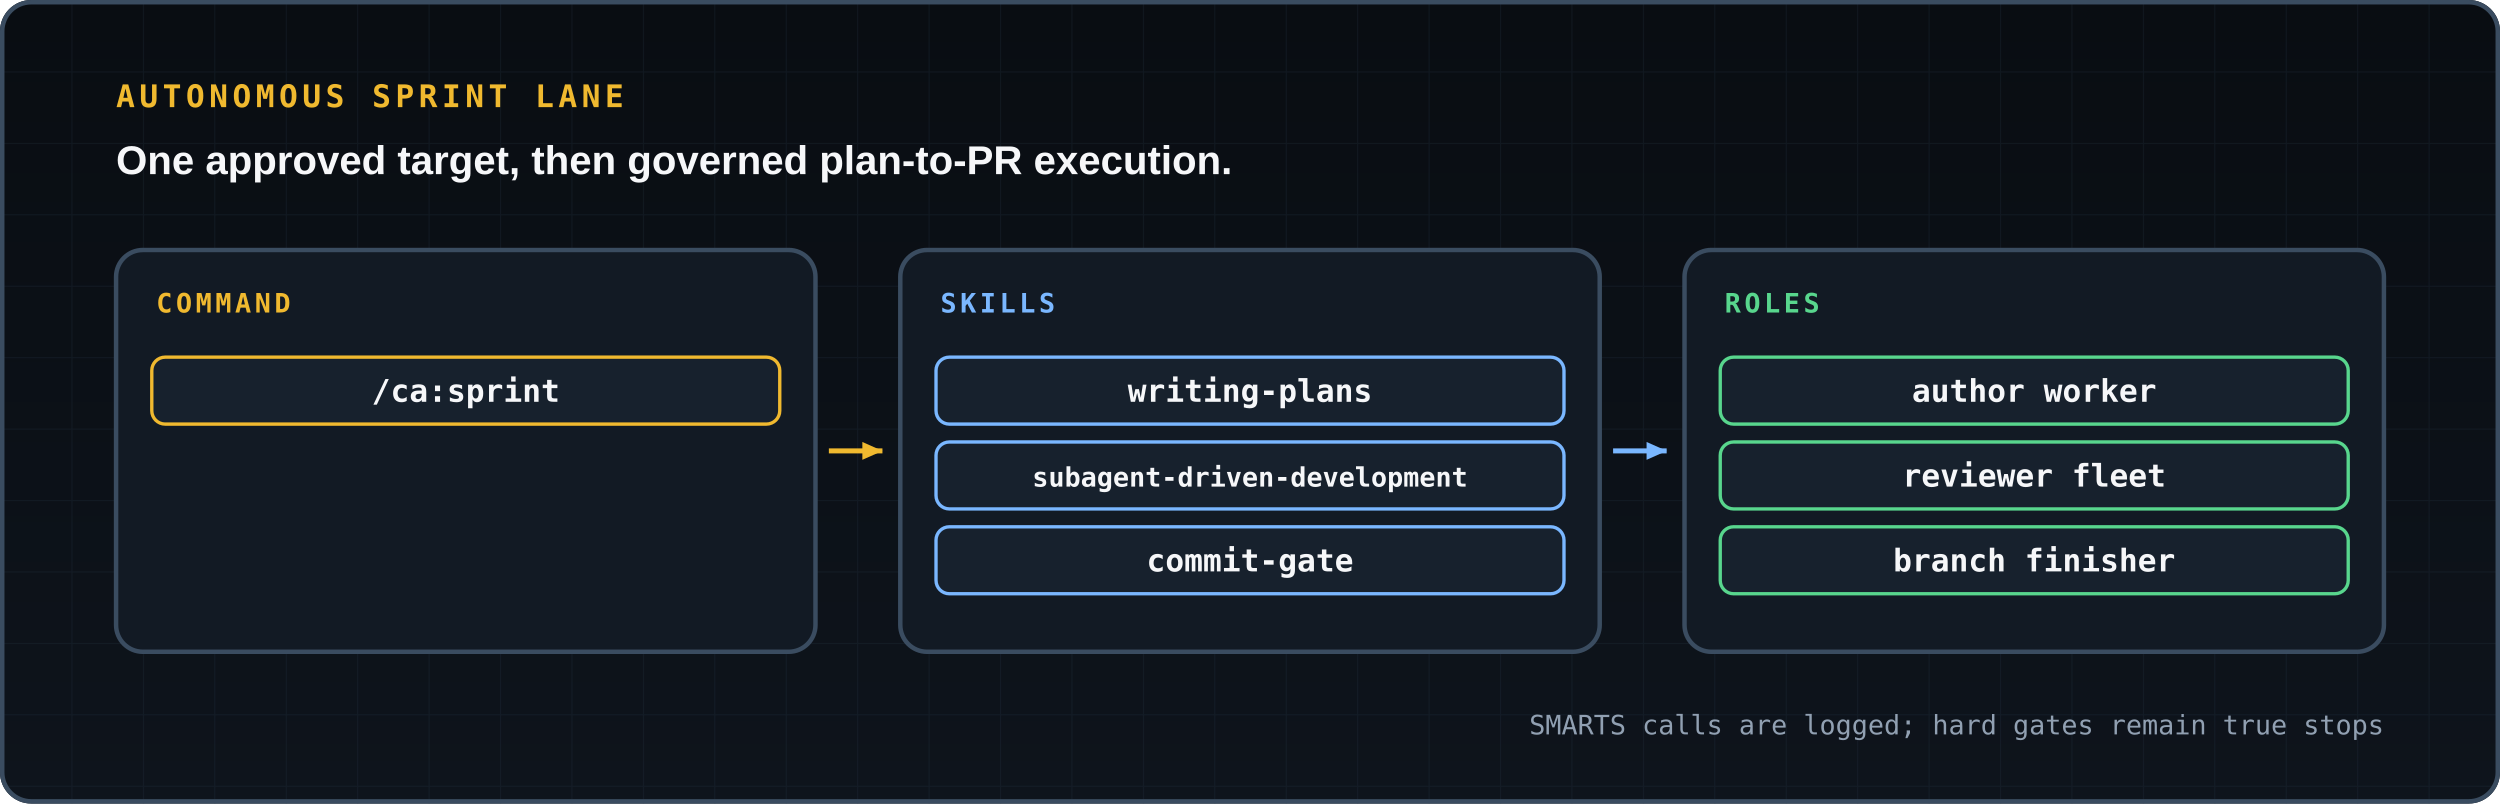
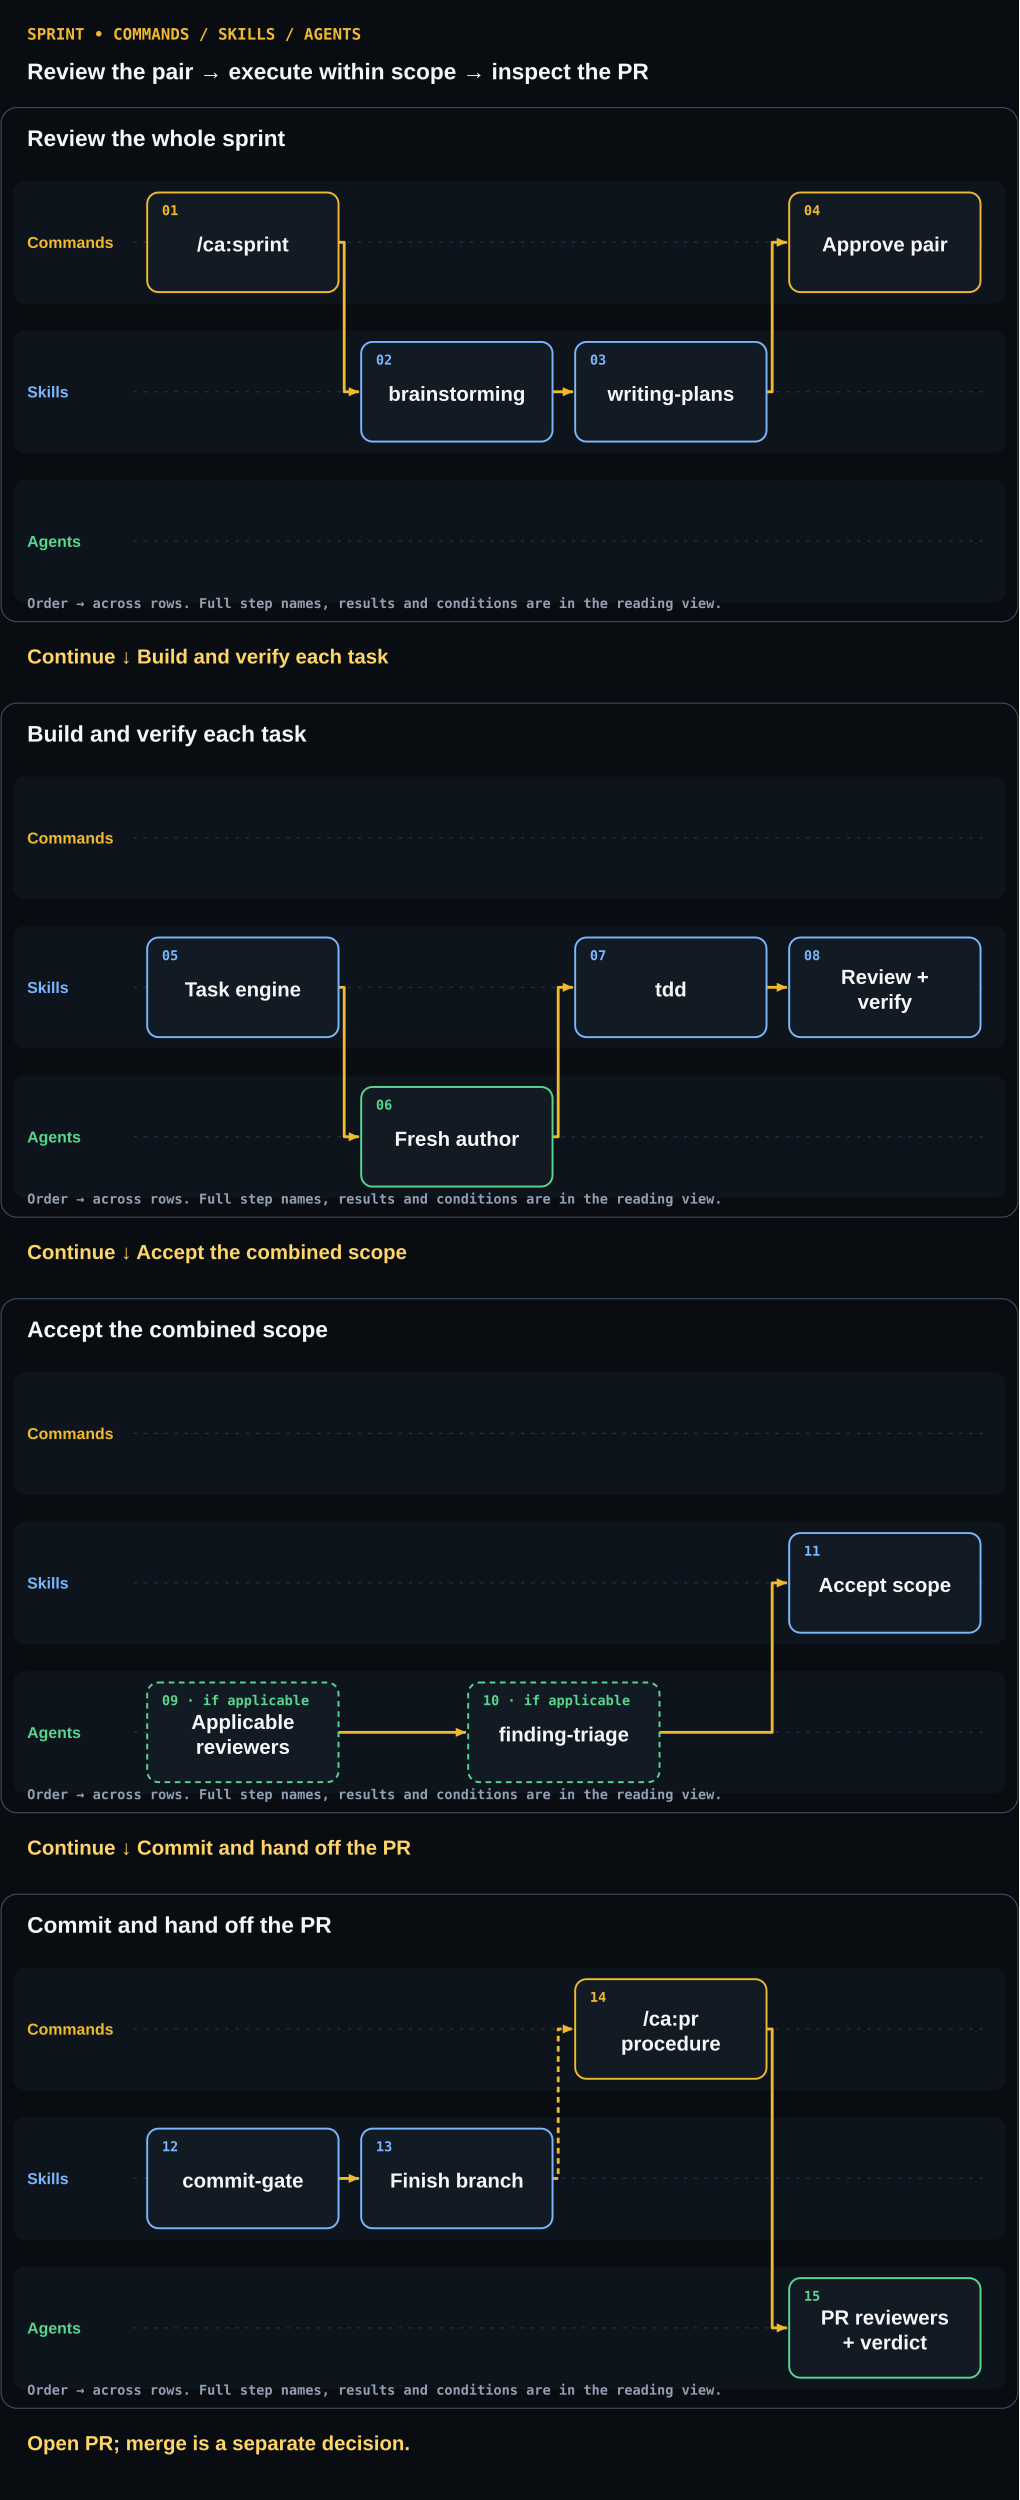
- <svg xmlns="http://www.w3.org/2000/svg" viewBox="0 0 1120 360" role="img" data-diagram-system="ca-v2">
-   <defs>
-     <linearGradient id="canvas" x1="0" y1="0" x2="0" y2="1">
-       <stop stop-color="#090d12" />
-       <stop offset="1" stop-color="#0e141c" />
-     </linearGradient>
-     <pattern id="grid" width="32" height="32" patternUnits="userSpaceOnUse">
-       <path d="M32 0H0V32" fill="none" stroke="#273647" stroke-width="1" stroke-opacity=".24" />
-     </pattern>
-     <marker id="arrow" markerUnits="userSpaceOnUse" viewBox="0 0 9 8" markerWidth="9" markerHeight="8" refX="9" refY="4" orient="auto">
-       <path d="M0 0L9 4L0 8Z" fill="context-stroke" />
-     </marker>
-   </defs>
-   <rect width="1120" height="360" rx="14" fill="url(#canvas)" />
-   <rect width="1120" height="360" rx="14" fill="url(#grid)" />
-   <rect x="1" y="1" width="1118" height="358" rx="13" fill="none" stroke="#3a4c60" stroke-width="2" />
-   <text x="52" y="48" font-family="JetBrains Mono Variable, Consolas, Cascadia Mono, monospace" font-size="14" font-weight="750" fill="#f0b92f" text-anchor="start" letter-spacing="2" data-max-width="1044">AUTONOMOUS SPRINT LANE</text>
-   <text x="52" y="78" font-family="Manrope Variable, Segoe UI, Arial, sans-serif" font-size="18" font-weight="700" fill="#f6f7f9" text-anchor="start" data-max-width="1044">One approved target, then governed plan-to-PR execution.</text>
-   <rect x="52" y="112" width="313.333" height="180" rx="12" fill="#121a24" stroke="#3a4c60" stroke-width="2" />
-   <text x="70" y="140" font-family="JetBrains Mono Variable, Consolas, Cascadia Mono, monospace" font-size="12" font-weight="750" fill="#f0b92f" text-anchor="start" letter-spacing="1.6" data-label-kind="annotation" data-max-width="1026">COMMAND</text>
-   <rect x="68" y="160" width="281.333" height="30" rx="6" fill="#17212d" stroke="#f0b92f" stroke-width="1.5" />
-   <text x="208.667" y="180" font-family="JetBrains Mono Variable, Consolas, Cascadia Mono, monospace" font-size="14" font-weight="650" fill="#f6f7f9" text-anchor="middle" data-max-width="271.3333333333333">/ca:sprint</text>
-   <path d="M371.333 202 L395.333 202" fill="none" stroke="#f0b92f" stroke-width="2.25" marker-end="url(#arrow)" />
-   <rect x="403.333" y="112" width="313.333" height="180" rx="12" fill="#121a24" stroke="#3a4c60" stroke-width="2" />
-   <text x="421.333" y="140" font-family="JetBrains Mono Variable, Consolas, Cascadia Mono, monospace" font-size="12" font-weight="750" fill="#7ab7ff" text-anchor="start" letter-spacing="1.6" data-label-kind="annotation" data-max-width="674">SKILLS</text>
-   <rect x="419.333" y="160" width="281.333" height="30" rx="6" fill="#17212d" stroke="#7ab7ff" stroke-width="1.5" />
-   <text x="560" y="180" font-family="JetBrains Mono Variable, Consolas, Cascadia Mono, monospace" font-size="14" font-weight="650" fill="#f6f7f9" text-anchor="middle" data-max-width="271.3333333333333">writing-plans</text>
-   <rect x="419.333" y="198" width="281.333" height="30" rx="6" fill="#17212d" stroke="#7ab7ff" stroke-width="1.5" />
-   <text x="560" y="218" font-family="JetBrains Mono Variable, Consolas, Cascadia Mono, monospace" font-size="12" font-weight="650" fill="#f6f7f9" text-anchor="middle" data-label-kind="annotation" data-max-width="271.3333333333333">subagent-driven-development</text>
-   <rect x="419.333" y="236" width="281.333" height="30" rx="6" fill="#17212d" stroke="#7ab7ff" stroke-width="1.5" />
-   <text x="560" y="256" font-family="JetBrains Mono Variable, Consolas, Cascadia Mono, monospace" font-size="14" font-weight="650" fill="#f6f7f9" text-anchor="middle" data-max-width="271.3333333333333">commit-gate</text>
-   <path d="M722.667 202 L746.667 202" fill="none" stroke="#7ab7ff" stroke-width="2.25" marker-end="url(#arrow)" />
-   <rect x="754.667" y="112" width="313.333" height="180" rx="12" fill="#121a24" stroke="#3a4c60" stroke-width="2" />
-   <text x="772.667" y="140" font-family="JetBrains Mono Variable, Consolas, Cascadia Mono, monospace" font-size="12" font-weight="750" fill="#58d68d" text-anchor="start" letter-spacing="1.6" data-label-kind="annotation" data-max-width="323">ROLES</text>
-   <rect x="770.667" y="160" width="281.333" height="30" rx="6" fill="#17212d" stroke="#58d68d" stroke-width="1.5" />
-   <text x="911.333" y="180" font-family="JetBrains Mono Variable, Consolas, Cascadia Mono, monospace" font-size="14" font-weight="650" fill="#f6f7f9" text-anchor="middle" data-max-width="271.3333333333333">author worker</text>
-   <rect x="770.667" y="198" width="281.333" height="30" rx="6" fill="#17212d" stroke="#58d68d" stroke-width="1.5" />
-   <text x="911.333" y="218" font-family="JetBrains Mono Variable, Consolas, Cascadia Mono, monospace" font-size="14" font-weight="650" fill="#f6f7f9" text-anchor="middle" data-max-width="271.3333333333333">reviewer fleet</text>
-   <rect x="770.667" y="236" width="281.333" height="30" rx="6" fill="#17212d" stroke="#58d68d" stroke-width="1.5" />
-   <text x="911.333" y="256" font-family="JetBrains Mono Variable, Consolas, Cascadia Mono, monospace" font-size="14" font-weight="650" fill="#f6f7f9" text-anchor="middle" data-max-width="271.3333333333333">branch finisher</text>
-   <text x="1068" y="329" font-family="JetBrains Mono Variable, Consolas, Cascadia Mono, monospace" font-size="12" font-weight="500" fill="#91a0b2" text-anchor="end" data-label-kind="annotation" data-max-width="1044">SMARTS calls are logged; hard gates remain true stops</text>
+ <svg xmlns="http://www.w3.org/2000/svg" viewBox="0 0 900 2208" role="img" data-diagram-system="ca-v2" data-execution-map="sprint">
+   <rect width="900" height="2208" fill="#090d12" />
+   <text x="24" y="35" font-family="JetBrains Mono Variable, Consolas, Cascadia Mono, monospace" font-size="14" font-weight="600" fill="#f0b92f" text-anchor="start" data-max-width="852">SPRINT • COMMANDS / SKILLS / AGENTS</text>
+   <text x="24" y="70" font-family="Manrope Variable, Segoe UI, Arial, sans-serif" font-size="20" font-weight="650" fill="#f6f7f9" text-anchor="start" data-max-width="852">Review the pair → execute within scope → inspect the PR</text>
+   <svg x="0" y="94" width="900" height="456" viewBox="0 0 900 456" role="img" data-diagram-system="ca-v2" data-execution-chapter="review-pair">
+     <defs>
+       <marker id="asset-sprint-review-pair-arrow" markerUnits="userSpaceOnUse" viewBox="0 0 9 8" markerWidth="9" markerHeight="8" refX="9" refY="4" orient="auto">
+         <path d="M0 0L9 4L0 8Z" fill="#f0b92f" />
+       </marker>
+     </defs>
+     <rect x="1" y="1" width="898" height="454" rx="14" fill="#090d12" stroke="#3a4c60" />
+     <text x="24" y="35" font-family="Manrope Variable, Segoe UI, Arial, sans-serif" font-size="20" font-weight="650" fill="#f6f7f9" text-anchor="start" data-max-width="760">Review the whole sprint</text>
+     <rect x="12" y="66" width="876" height="108" rx="10" fill="#0e141c" />
+     <path d="M118 120H874" fill="none" stroke="#273647" stroke-dasharray="3 6" />
+     <text x="24" y="125" font-family="Manrope Variable, Segoe UI, Arial, sans-serif" font-size="14" font-weight="650" fill="#f0b92f" text-anchor="start" data-max-width="91">Commands</text>
+     <rect x="12" y="198" width="876" height="108" rx="10" fill="#0e141c" />
+     <path d="M118 252H874" fill="none" stroke="#273647" stroke-dasharray="3 6" />
+     <text x="24" y="257" font-family="Manrope Variable, Segoe UI, Arial, sans-serif" font-size="14" font-weight="650" fill="#7ab7ff" text-anchor="start" data-max-width="91">Skills</text>
+     <rect x="12" y="330" width="876" height="108" rx="10" fill="#0e141c" />
+     <path d="M118 384H874" fill="none" stroke="#273647" stroke-dasharray="3 6" />
+     <text x="24" y="389" font-family="Manrope Variable, Segoe UI, Arial, sans-serif" font-size="14" font-weight="650" fill="#58d68d" text-anchor="start" data-max-width="91">Agents</text>
+     <path data-map-edge="sprint-entry:sprint-spec" data-relation="sequence" d="M299 120H304V252H317" fill="none" stroke="#f0b92f" stroke-width="2.5" stroke-linejoin="round" marker-end="url(#asset-sprint-review-pair-arrow)" />
+     <path data-map-edge="sprint-spec:sprint-plan" data-relation="sequence" d="M488 252H493V252H506" fill="none" stroke="#f0b92f" stroke-width="2.5" stroke-linejoin="round" marker-end="url(#asset-sprint-review-pair-arrow)" />
+     <path data-map-edge="sprint-plan:sprint-approve" data-relation="return" d="M677 252H682V120H695" fill="none" stroke="#f0b92f" stroke-width="2.5" stroke-linejoin="round" marker-end="url(#asset-sprint-review-pair-arrow)" />
+     <g data-map-node="sprint-entry" data-role="command">
+       <rect x="130" y="76" width="169" height="88" rx="10" fill="#121a24" stroke="#f0b92f" stroke-width="1.7" />
+       <text x="143" y="96" font-family="JetBrains Mono Variable, Consolas, Cascadia Mono, monospace" font-size="12" font-weight="600" fill="#f0b92f" text-anchor="start" data-max-width="147" data-label-kind="annotation">01</text>
+       <text x="214.5" y="128" font-family="Manrope Variable, Segoe UI, Arial, sans-serif" font-size="18" font-weight="650" fill="#f6f7f9" text-anchor="middle" data-max-width="153">/ca:sprint</text>
+     </g>
+     <g data-map-node="sprint-spec" data-role="skill">
+       <rect x="319" y="208" width="169" height="88" rx="10" fill="#121a24" stroke="#7ab7ff" stroke-width="1.7" />
+       <text x="332" y="228" font-family="JetBrains Mono Variable, Consolas, Cascadia Mono, monospace" font-size="12" font-weight="600" fill="#7ab7ff" text-anchor="start" data-max-width="147" data-label-kind="annotation">02</text>
+       <text x="403.5" y="260" font-family="Manrope Variable, Segoe UI, Arial, sans-serif" font-size="18" font-weight="650" fill="#f6f7f9" text-anchor="middle" data-max-width="153">brainstorming</text>
+     </g>
+     <g data-map-node="sprint-plan" data-role="skill">
+       <rect x="508" y="208" width="169" height="88" rx="10" fill="#121a24" stroke="#7ab7ff" stroke-width="1.7" />
+       <text x="521" y="228" font-family="JetBrains Mono Variable, Consolas, Cascadia Mono, monospace" font-size="12" font-weight="600" fill="#7ab7ff" text-anchor="start" data-max-width="147" data-label-kind="annotation">03</text>
+       <text x="592.5" y="260" font-family="Manrope Variable, Segoe UI, Arial, sans-serif" font-size="18" font-weight="650" fill="#f6f7f9" text-anchor="middle" data-max-width="153">writing-plans</text>
+     </g>
+     <g data-map-node="sprint-approve" data-role="command">
+       <rect x="697" y="76" width="169" height="88" rx="10" fill="#121a24" stroke="#f0b92f" stroke-width="1.7" />
+       <text x="710" y="96" font-family="JetBrains Mono Variable, Consolas, Cascadia Mono, monospace" font-size="12" font-weight="600" fill="#f0b92f" text-anchor="start" data-max-width="147" data-label-kind="annotation">04</text>
+       <text x="781.5" y="128" font-family="Manrope Variable, Segoe UI, Arial, sans-serif" font-size="18" font-weight="650" fill="#f6f7f9" text-anchor="middle" data-max-width="153">Approve pair</text>
+     </g>
+     <text x="24" y="443" font-family="JetBrains Mono Variable, Consolas, Cascadia Mono, monospace" font-size="12" font-weight="600" fill="#91a0b2" text-anchor="start" data-max-width="852" data-label-kind="annotation">Order → across rows. Full step names, results and conditions are in the reading view.</text>
+   </svg>
+   <text x="24" y="586" font-family="Manrope Variable, Segoe UI, Arial, sans-serif" font-size="18" font-weight="650" fill="#ffd568" text-anchor="start" data-max-width="852">Continue ↓ Build and verify each task</text>
+   <svg x="0" y="620" width="900" height="456" viewBox="0 0 900 456" role="img" data-diagram-system="ca-v2" data-execution-chapter="execute-tasks">
+     <defs>
+       <marker id="asset-sprint-execute-tasks-arrow" markerUnits="userSpaceOnUse" viewBox="0 0 9 8" markerWidth="9" markerHeight="8" refX="9" refY="4" orient="auto">
+         <path d="M0 0L9 4L0 8Z" fill="#f0b92f" />
+       </marker>
+     </defs>
+     <rect x="1" y="1" width="898" height="454" rx="14" fill="#090d12" stroke="#3a4c60" />
+     <text x="24" y="35" font-family="Manrope Variable, Segoe UI, Arial, sans-serif" font-size="20" font-weight="650" fill="#f6f7f9" text-anchor="start" data-max-width="760">Build and verify each task</text>
+     <rect x="12" y="66" width="876" height="108" rx="10" fill="#0e141c" />
+     <path d="M118 120H874" fill="none" stroke="#273647" stroke-dasharray="3 6" />
+     <text x="24" y="125" font-family="Manrope Variable, Segoe UI, Arial, sans-serif" font-size="14" font-weight="650" fill="#f0b92f" text-anchor="start" data-max-width="91">Commands</text>
+     <rect x="12" y="198" width="876" height="108" rx="10" fill="#0e141c" />
+     <path d="M118 252H874" fill="none" stroke="#273647" stroke-dasharray="3 6" />
+     <text x="24" y="257" font-family="Manrope Variable, Segoe UI, Arial, sans-serif" font-size="14" font-weight="650" fill="#7ab7ff" text-anchor="start" data-max-width="91">Skills</text>
+     <rect x="12" y="330" width="876" height="108" rx="10" fill="#0e141c" />
+     <path d="M118 384H874" fill="none" stroke="#273647" stroke-dasharray="3 6" />
+     <text x="24" y="389" font-family="Manrope Variable, Segoe UI, Arial, sans-serif" font-size="14" font-weight="650" fill="#58d68d" text-anchor="start" data-max-width="91">Agents</text>
+     <path data-map-edge="sprint-engine:sprint-author" data-relation="dispatch" d="M299 252H304V384H317" fill="none" stroke="#f0b92f" stroke-width="2.5" stroke-linejoin="round" marker-end="url(#asset-sprint-execute-tasks-arrow)" />
+     <path data-map-edge="sprint-author:sprint-tdd" data-relation="dispatch" d="M488 384H493V252H506" fill="none" stroke="#f0b92f" stroke-width="2.5" stroke-linejoin="round" marker-end="url(#asset-sprint-execute-tasks-arrow)" />
+     <path data-map-edge="sprint-tdd:sprint-proof" data-relation="return" d="M677 252H682V252H695" fill="none" stroke="#f0b92f" stroke-width="2.5" stroke-linejoin="round" marker-end="url(#asset-sprint-execute-tasks-arrow)" />
+     <g data-map-node="sprint-engine" data-role="skill">
+       <rect x="130" y="208" width="169" height="88" rx="10" fill="#121a24" stroke="#7ab7ff" stroke-width="1.7" />
+       <text x="143" y="228" font-family="JetBrains Mono Variable, Consolas, Cascadia Mono, monospace" font-size="12" font-weight="600" fill="#7ab7ff" text-anchor="start" data-max-width="147" data-label-kind="annotation">05</text>
+       <text x="214.5" y="260" font-family="Manrope Variable, Segoe UI, Arial, sans-serif" font-size="18" font-weight="650" fill="#f6f7f9" text-anchor="middle" data-max-width="153">Task engine</text>
+     </g>
+     <g data-map-node="sprint-author" data-role="agent">
+       <rect x="319" y="340" width="169" height="88" rx="10" fill="#121a24" stroke="#58d68d" stroke-width="1.7" />
+       <text x="332" y="360" font-family="JetBrains Mono Variable, Consolas, Cascadia Mono, monospace" font-size="12" font-weight="600" fill="#58d68d" text-anchor="start" data-max-width="147" data-label-kind="annotation">06</text>
+       <text x="403.5" y="392" font-family="Manrope Variable, Segoe UI, Arial, sans-serif" font-size="18" font-weight="650" fill="#f6f7f9" text-anchor="middle" data-max-width="153">Fresh author</text>
+     </g>
+     <g data-map-node="sprint-tdd" data-role="skill">
+       <rect x="508" y="208" width="169" height="88" rx="10" fill="#121a24" stroke="#7ab7ff" stroke-width="1.7" />
+       <text x="521" y="228" font-family="JetBrains Mono Variable, Consolas, Cascadia Mono, monospace" font-size="12" font-weight="600" fill="#7ab7ff" text-anchor="start" data-max-width="147" data-label-kind="annotation">07</text>
+       <text x="592.5" y="260" font-family="Manrope Variable, Segoe UI, Arial, sans-serif" font-size="18" font-weight="650" fill="#f6f7f9" text-anchor="middle" data-max-width="153">tdd</text>
+     </g>
+     <g data-map-node="sprint-proof" data-role="skill">
+       <rect x="697" y="208" width="169" height="88" rx="10" fill="#121a24" stroke="#7ab7ff" stroke-width="1.7" />
+       <text x="710" y="228" font-family="JetBrains Mono Variable, Consolas, Cascadia Mono, monospace" font-size="12" font-weight="600" fill="#7ab7ff" text-anchor="start" data-max-width="147" data-label-kind="annotation">08</text>
+       <text x="781.5" y="249" font-family="Manrope Variable, Segoe UI, Arial, sans-serif" font-size="18" font-weight="650" fill="#f6f7f9" text-anchor="middle" data-max-width="153">Review +</text>
+       <text x="781.5" y="271" font-family="Manrope Variable, Segoe UI, Arial, sans-serif" font-size="18" font-weight="650" fill="#f6f7f9" text-anchor="middle" data-max-width="153">verify</text>
+     </g>
+     <text x="24" y="443" font-family="JetBrains Mono Variable, Consolas, Cascadia Mono, monospace" font-size="12" font-weight="600" fill="#91a0b2" text-anchor="start" data-max-width="852" data-label-kind="annotation">Order → across rows. Full step names, results and conditions are in the reading view.</text>
+   </svg>
+   <text x="24" y="1112" font-family="Manrope Variable, Segoe UI, Arial, sans-serif" font-size="18" font-weight="650" fill="#ffd568" text-anchor="start" data-max-width="852">Continue ↓ Accept the combined scope</text>
+   <svg x="0" y="1146" width="900" height="456" viewBox="0 0 900 456" role="img" data-diagram-system="ca-v2" data-execution-chapter="accept-scope">
+     <defs>
+       <marker id="asset-sprint-accept-scope-arrow" markerUnits="userSpaceOnUse" viewBox="0 0 9 8" markerWidth="9" markerHeight="8" refX="9" refY="4" orient="auto">
+         <path d="M0 0L9 4L0 8Z" fill="#f0b92f" />
+       </marker>
+     </defs>
+     <rect x="1" y="1" width="898" height="454" rx="14" fill="#090d12" stroke="#3a4c60" />
+     <text x="24" y="35" font-family="Manrope Variable, Segoe UI, Arial, sans-serif" font-size="20" font-weight="650" fill="#f6f7f9" text-anchor="start" data-max-width="760">Accept the combined scope</text>
+     <rect x="12" y="66" width="876" height="108" rx="10" fill="#0e141c" />
+     <path d="M118 120H874" fill="none" stroke="#273647" stroke-dasharray="3 6" />
+     <text x="24" y="125" font-family="Manrope Variable, Segoe UI, Arial, sans-serif" font-size="14" font-weight="650" fill="#f0b92f" text-anchor="start" data-max-width="91">Commands</text>
+     <rect x="12" y="198" width="876" height="108" rx="10" fill="#0e141c" />
+     <path d="M118 252H874" fill="none" stroke="#273647" stroke-dasharray="3 6" />
+     <text x="24" y="257" font-family="Manrope Variable, Segoe UI, Arial, sans-serif" font-size="14" font-weight="650" fill="#7ab7ff" text-anchor="start" data-max-width="91">Skills</text>
+     <rect x="12" y="330" width="876" height="108" rx="10" fill="#0e141c" />
+     <path d="M118 384H874" fill="none" stroke="#273647" stroke-dasharray="3 6" />
+     <text x="24" y="389" font-family="Manrope Variable, Segoe UI, Arial, sans-serif" font-size="14" font-weight="650" fill="#58d68d" text-anchor="start" data-max-width="91">Agents</text>
+     <path data-map-edge="sprint-quality:sprint-triage" data-relation="sequence" d="M299 384H398.5V384H411.5" fill="none" stroke="#f0b92f" stroke-width="2.5" stroke-linejoin="round" marker-end="url(#asset-sprint-accept-scope-arrow)" />
+     <path data-map-edge="sprint-triage:sprint-accepted" data-relation="return" d="M582.5 384H682V252H695" fill="none" stroke="#f0b92f" stroke-width="2.5" stroke-linejoin="round" marker-end="url(#asset-sprint-accept-scope-arrow)" />
+     <g data-map-node="sprint-quality" data-role="agent">
+       <rect x="130" y="340" width="169" height="88" rx="10" fill="#121a24" stroke="#58d68d" stroke-width="1.7" stroke-dasharray="5 4" />
+       <text x="143" y="360" font-family="JetBrains Mono Variable, Consolas, Cascadia Mono, monospace" font-size="12" font-weight="600" fill="#58d68d" text-anchor="start" data-max-width="147" data-label-kind="annotation">09 · if applicable</text>
+       <text x="214.5" y="381" font-family="Manrope Variable, Segoe UI, Arial, sans-serif" font-size="18" font-weight="650" fill="#f6f7f9" text-anchor="middle" data-max-width="153">Applicable</text>
+       <text x="214.5" y="403" font-family="Manrope Variable, Segoe UI, Arial, sans-serif" font-size="18" font-weight="650" fill="#f6f7f9" text-anchor="middle" data-max-width="153">reviewers</text>
+     </g>
+     <g data-map-node="sprint-triage" data-role="agent">
+       <rect x="413.5" y="340" width="169" height="88" rx="10" fill="#121a24" stroke="#58d68d" stroke-width="1.7" stroke-dasharray="5 4" />
+       <text x="426.5" y="360" font-family="JetBrains Mono Variable, Consolas, Cascadia Mono, monospace" font-size="12" font-weight="600" fill="#58d68d" text-anchor="start" data-max-width="147" data-label-kind="annotation">10 · if applicable</text>
+       <text x="498" y="392" font-family="Manrope Variable, Segoe UI, Arial, sans-serif" font-size="18" font-weight="650" fill="#f6f7f9" text-anchor="middle" data-max-width="153">finding-triage</text>
+     </g>
+     <g data-map-node="sprint-accepted" data-role="skill">
+       <rect x="697" y="208" width="169" height="88" rx="10" fill="#121a24" stroke="#7ab7ff" stroke-width="1.7" />
+       <text x="710" y="228" font-family="JetBrains Mono Variable, Consolas, Cascadia Mono, monospace" font-size="12" font-weight="600" fill="#7ab7ff" text-anchor="start" data-max-width="147" data-label-kind="annotation">11</text>
+       <text x="781.5" y="260" font-family="Manrope Variable, Segoe UI, Arial, sans-serif" font-size="18" font-weight="650" fill="#f6f7f9" text-anchor="middle" data-max-width="153">Accept scope</text>
+     </g>
+     <text x="24" y="443" font-family="JetBrains Mono Variable, Consolas, Cascadia Mono, monospace" font-size="12" font-weight="600" fill="#91a0b2" text-anchor="start" data-max-width="852" data-label-kind="annotation">Order → across rows. Full step names, results and conditions are in the reading view.</text>
+   </svg>
+   <text x="24" y="1638" font-family="Manrope Variable, Segoe UI, Arial, sans-serif" font-size="18" font-weight="650" fill="#ffd568" text-anchor="start" data-max-width="852">Continue ↓ Commit and hand off the PR</text>
+   <svg x="0" y="1672" width="900" height="456" viewBox="0 0 900 456" role="img" data-diagram-system="ca-v2" data-execution-chapter="handoff">
+     <defs>
+       <marker id="asset-sprint-handoff-arrow" markerUnits="userSpaceOnUse" viewBox="0 0 9 8" markerWidth="9" markerHeight="8" refX="9" refY="4" orient="auto">
+         <path d="M0 0L9 4L0 8Z" fill="#f0b92f" />
+       </marker>
+     </defs>
+     <rect x="1" y="1" width="898" height="454" rx="14" fill="#090d12" stroke="#3a4c60" />
+     <text x="24" y="35" font-family="Manrope Variable, Segoe UI, Arial, sans-serif" font-size="20" font-weight="650" fill="#f6f7f9" text-anchor="start" data-max-width="760">Commit and hand off the PR</text>
+     <rect x="12" y="66" width="876" height="108" rx="10" fill="#0e141c" />
+     <path d="M118 120H874" fill="none" stroke="#273647" stroke-dasharray="3 6" />
+     <text x="24" y="125" font-family="Manrope Variable, Segoe UI, Arial, sans-serif" font-size="14" font-weight="650" fill="#f0b92f" text-anchor="start" data-max-width="91">Commands</text>
+     <rect x="12" y="198" width="876" height="108" rx="10" fill="#0e141c" />
+     <path d="M118 252H874" fill="none" stroke="#273647" stroke-dasharray="3 6" />
+     <text x="24" y="257" font-family="Manrope Variable, Segoe UI, Arial, sans-serif" font-size="14" font-weight="650" fill="#7ab7ff" text-anchor="start" data-max-width="91">Skills</text>
+     <rect x="12" y="330" width="876" height="108" rx="10" fill="#0e141c" />
+     <path d="M118 384H874" fill="none" stroke="#273647" stroke-dasharray="3 6" />
+     <text x="24" y="389" font-family="Manrope Variable, Segoe UI, Arial, sans-serif" font-size="14" font-weight="650" fill="#58d68d" text-anchor="start" data-max-width="91">Agents</text>
+     <path data-map-edge="sprint-commit:sprint-finish" data-relation="sequence" d="M299 252H304V252H317" fill="none" stroke="#f0b92f" stroke-width="2.5" stroke-linejoin="round" marker-end="url(#asset-sprint-handoff-arrow)" />
+     <path data-map-edge="sprint-finish:sprint-pr" data-relation="reuse" d="M488 252H493V120H506" fill="none" stroke="#f0b92f" stroke-width="2.5" stroke-linejoin="round" stroke-dasharray="5 4" marker-end="url(#asset-sprint-handoff-arrow)" />
+     <path data-map-edge="sprint-pr:sprint-pr-review" data-relation="dispatch" d="M677 120H682V384H695" fill="none" stroke="#f0b92f" stroke-width="2.5" stroke-linejoin="round" marker-end="url(#asset-sprint-handoff-arrow)" />
+     <g data-map-node="sprint-commit" data-role="skill">
+       <rect x="130" y="208" width="169" height="88" rx="10" fill="#121a24" stroke="#7ab7ff" stroke-width="1.7" />
+       <text x="143" y="228" font-family="JetBrains Mono Variable, Consolas, Cascadia Mono, monospace" font-size="12" font-weight="600" fill="#7ab7ff" text-anchor="start" data-max-width="147" data-label-kind="annotation">12</text>
+       <text x="214.5" y="260" font-family="Manrope Variable, Segoe UI, Arial, sans-serif" font-size="18" font-weight="650" fill="#f6f7f9" text-anchor="middle" data-max-width="153">commit-gate</text>
+     </g>
+     <g data-map-node="sprint-finish" data-role="skill">
+       <rect x="319" y="208" width="169" height="88" rx="10" fill="#121a24" stroke="#7ab7ff" stroke-width="1.7" />
+       <text x="332" y="228" font-family="JetBrains Mono Variable, Consolas, Cascadia Mono, monospace" font-size="12" font-weight="600" fill="#7ab7ff" text-anchor="start" data-max-width="147" data-label-kind="annotation">13</text>
+       <text x="403.5" y="260" font-family="Manrope Variable, Segoe UI, Arial, sans-serif" font-size="18" font-weight="650" fill="#f6f7f9" text-anchor="middle" data-max-width="153">Finish branch</text>
+     </g>
+     <g data-map-node="sprint-pr" data-role="command">
+       <rect x="508" y="76" width="169" height="88" rx="10" fill="#121a24" stroke="#f0b92f" stroke-width="1.7" />
+       <text x="521" y="96" font-family="JetBrains Mono Variable, Consolas, Cascadia Mono, monospace" font-size="12" font-weight="600" fill="#f0b92f" text-anchor="start" data-max-width="147" data-label-kind="annotation">14</text>
+       <text x="592.5" y="117" font-family="Manrope Variable, Segoe UI, Arial, sans-serif" font-size="18" font-weight="650" fill="#f6f7f9" text-anchor="middle" data-max-width="153">/ca:pr</text>
+       <text x="592.5" y="139" font-family="Manrope Variable, Segoe UI, Arial, sans-serif" font-size="18" font-weight="650" fill="#f6f7f9" text-anchor="middle" data-max-width="153">procedure</text>
+     </g>
+     <g data-map-node="sprint-pr-review" data-role="agent">
+       <rect x="697" y="340" width="169" height="88" rx="10" fill="#121a24" stroke="#58d68d" stroke-width="1.7" />
+       <text x="710" y="360" font-family="JetBrains Mono Variable, Consolas, Cascadia Mono, monospace" font-size="12" font-weight="600" fill="#58d68d" text-anchor="start" data-max-width="147" data-label-kind="annotation">15</text>
+       <text x="781.5" y="381" font-family="Manrope Variable, Segoe UI, Arial, sans-serif" font-size="18" font-weight="650" fill="#f6f7f9" text-anchor="middle" data-max-width="153">PR reviewers</text>
+       <text x="781.5" y="403" font-family="Manrope Variable, Segoe UI, Arial, sans-serif" font-size="18" font-weight="650" fill="#f6f7f9" text-anchor="middle" data-max-width="153">+ verdict</text>
+     </g>
+     <text x="24" y="443" font-family="JetBrains Mono Variable, Consolas, Cascadia Mono, monospace" font-size="12" font-weight="600" fill="#91a0b2" text-anchor="start" data-max-width="852" data-label-kind="annotation">Order → across rows. Full step names, results and conditions are in the reading view.</text>
+   </svg>
+   <text x="24" y="2164" font-family="Manrope Variable, Segoe UI, Arial, sans-serif" font-size="18" font-weight="650" fill="#ffd568" text-anchor="start" data-max-width="852">Open PR; merge is a separate decision.</text>
</svg>
